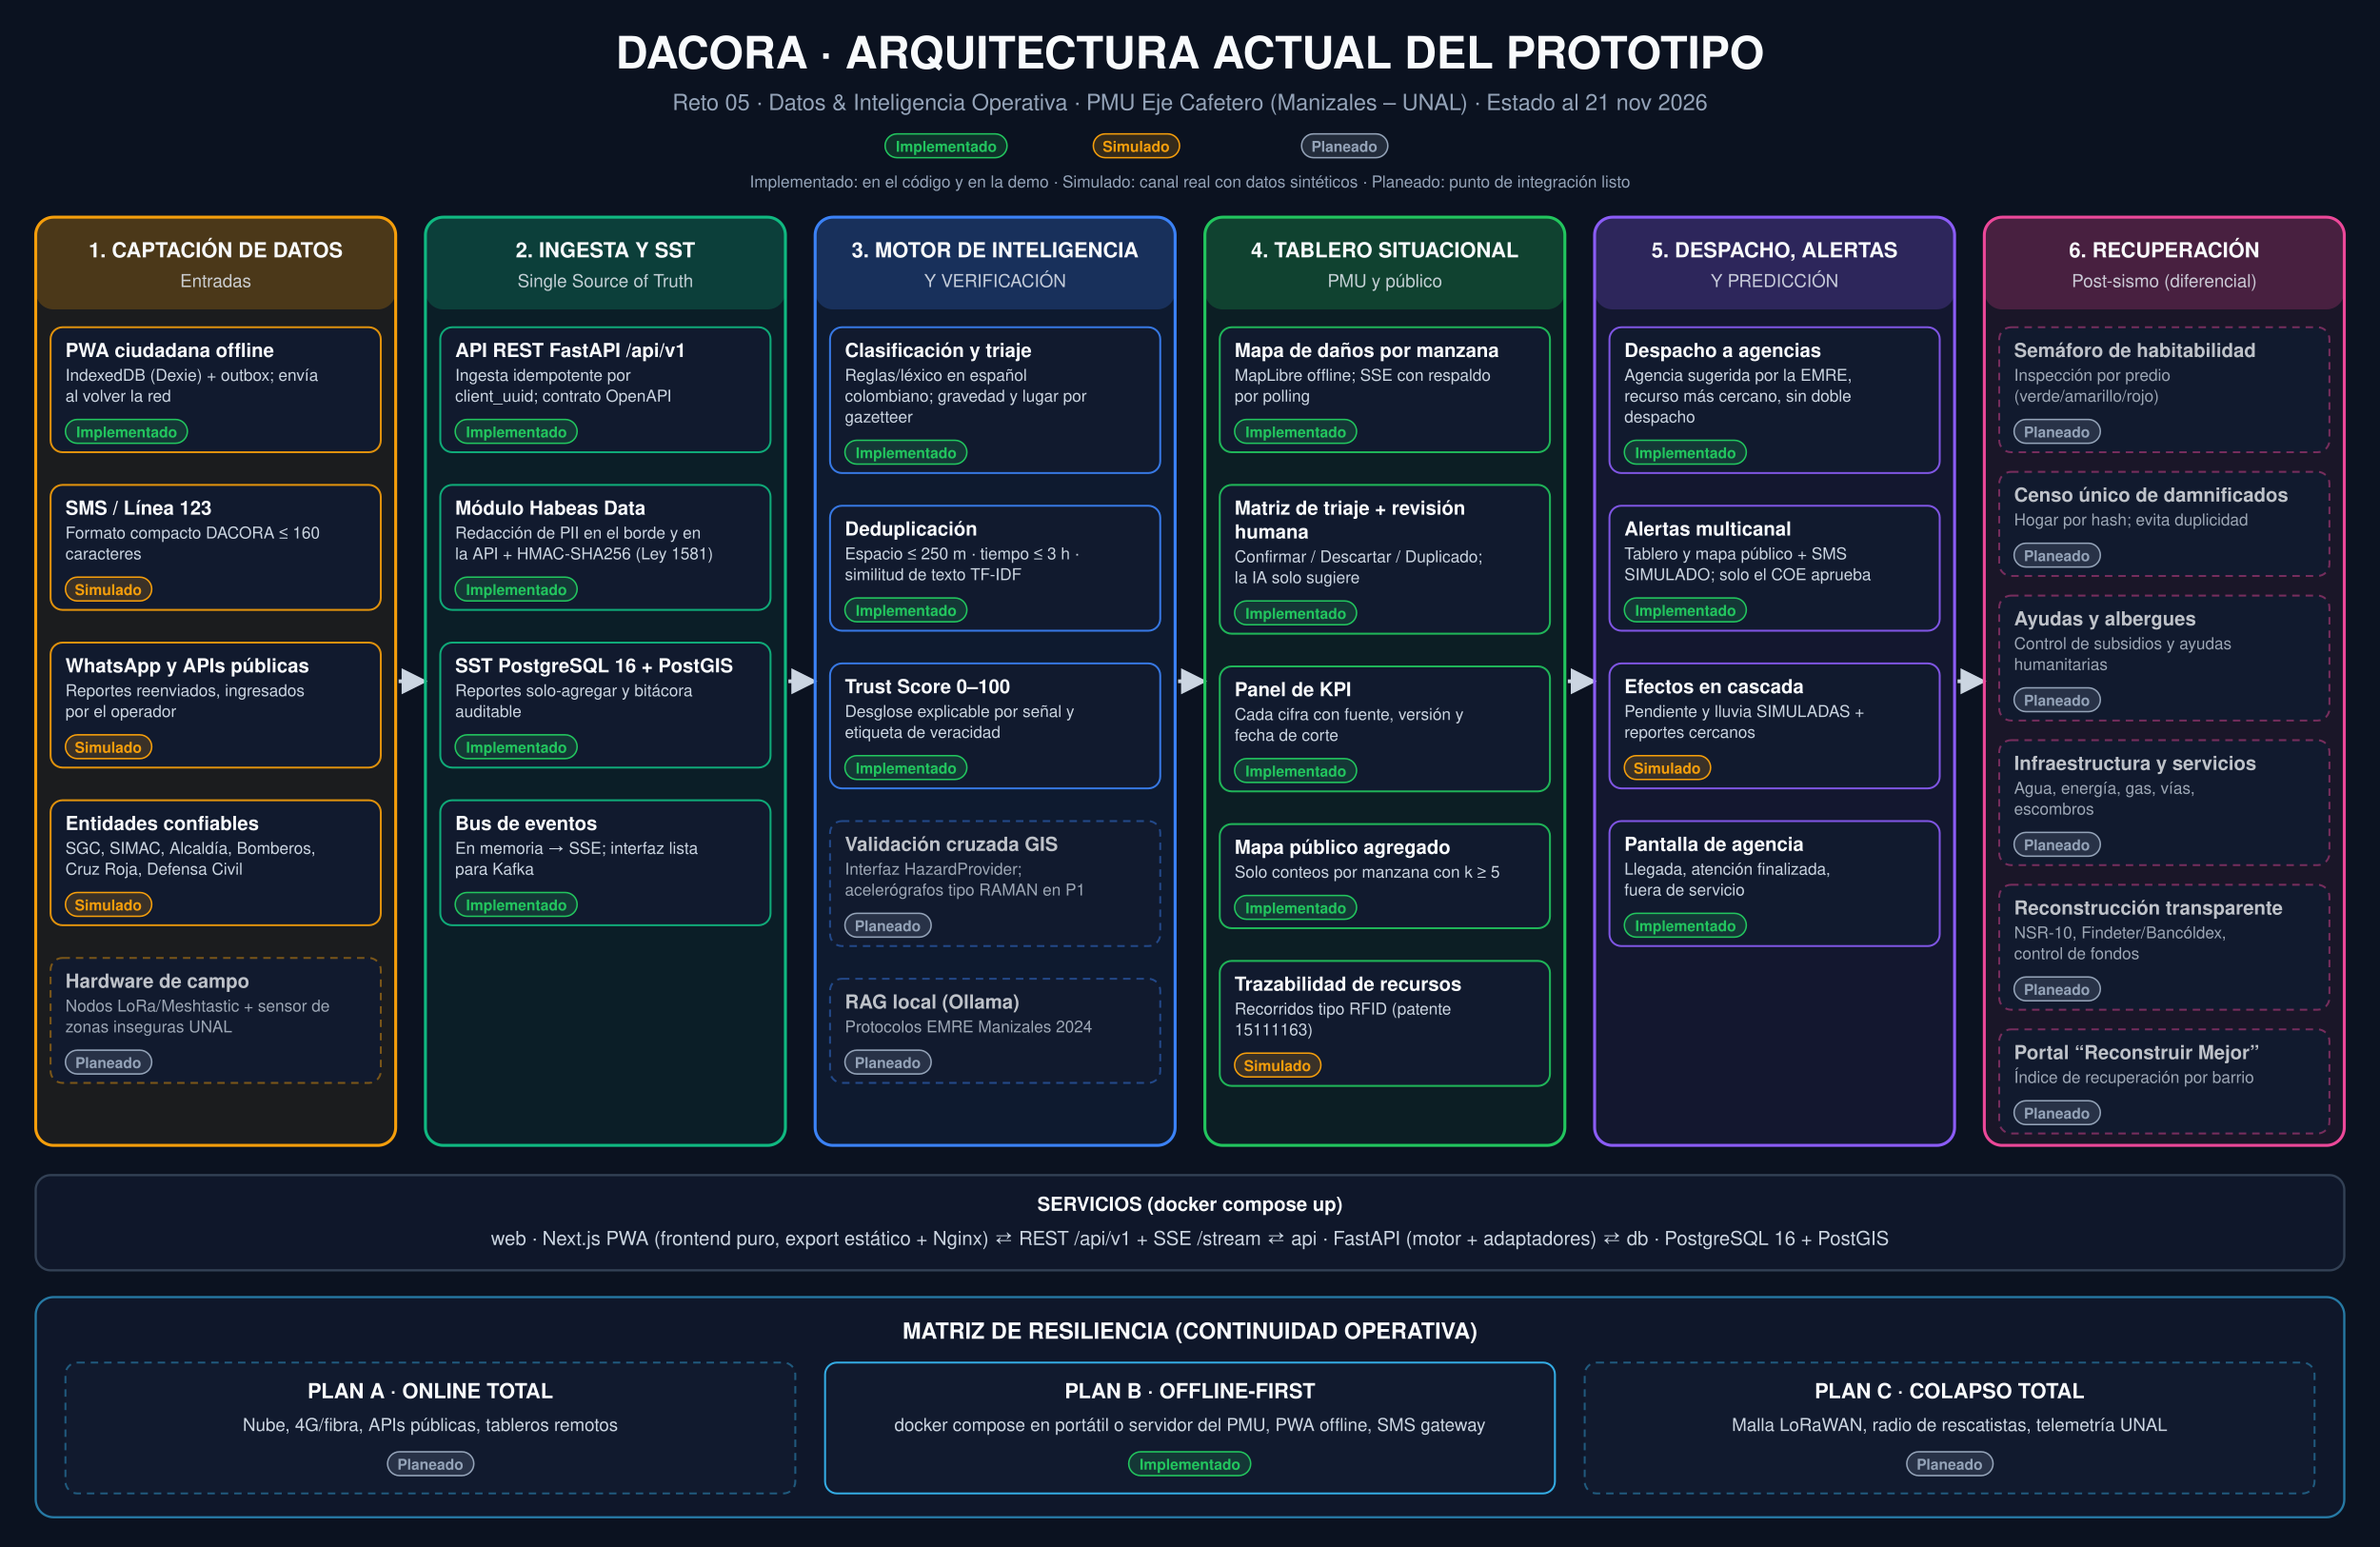
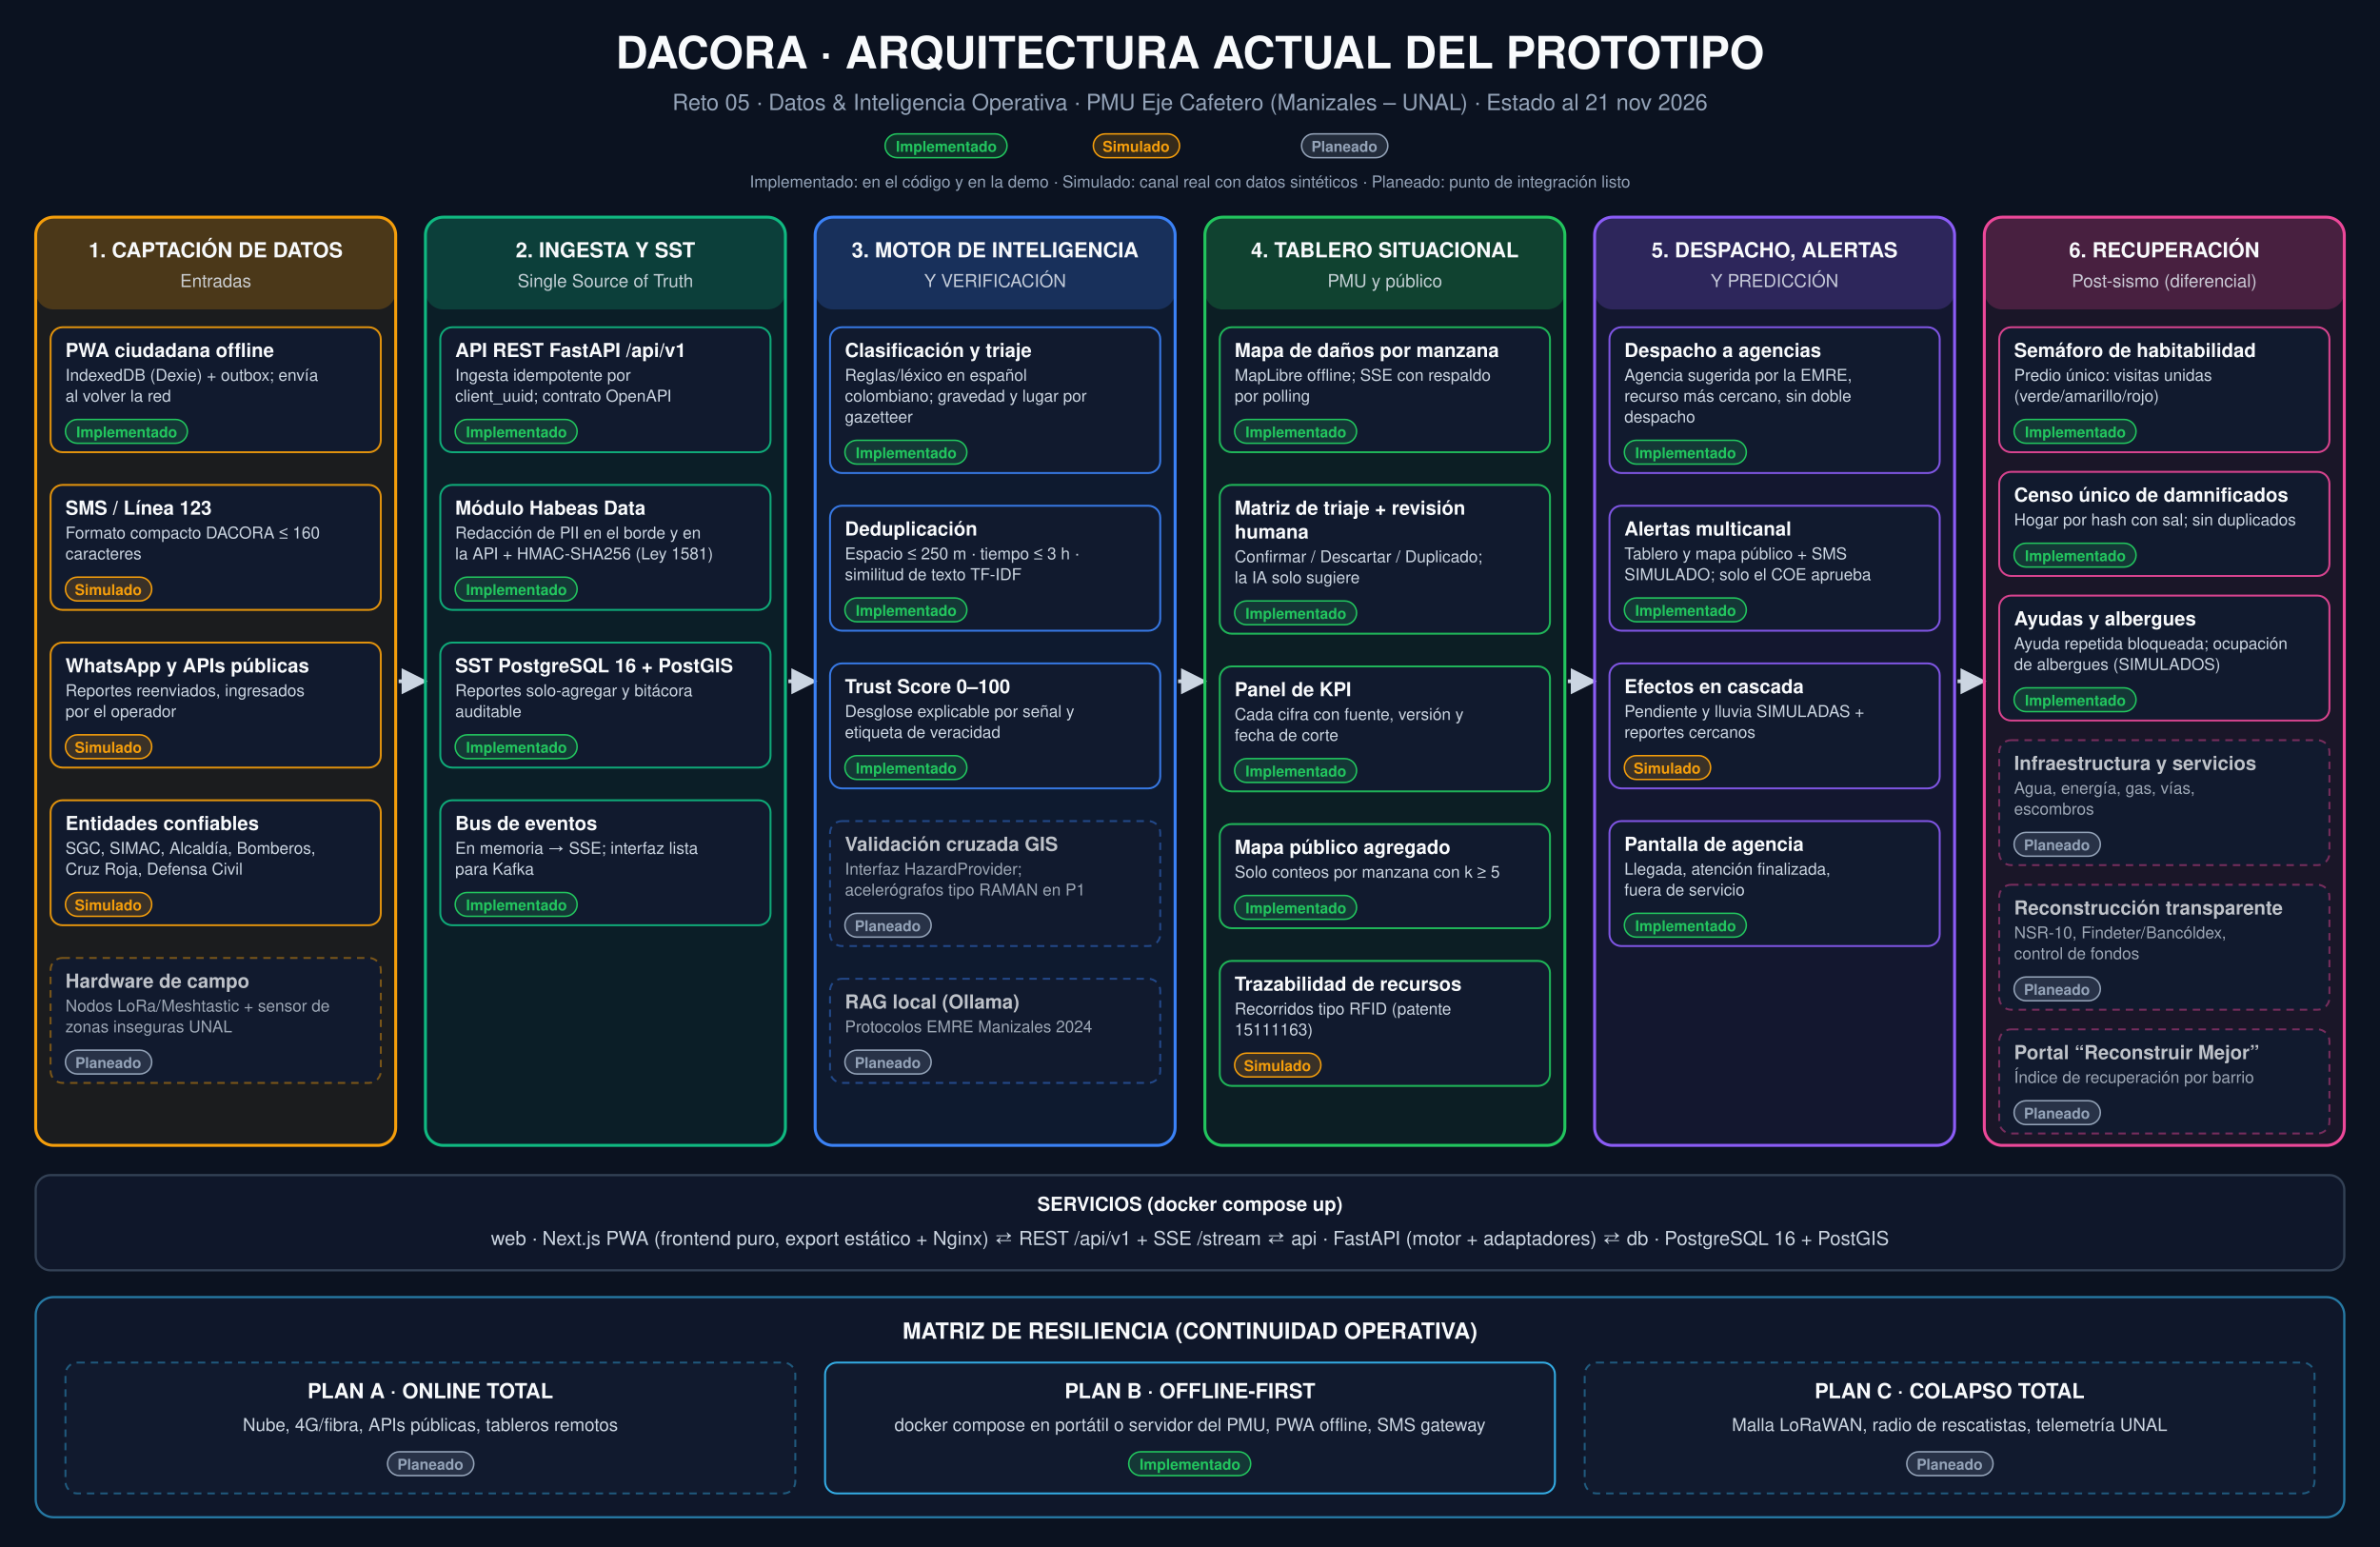
<svg xmlns="http://www.w3.org/2000/svg" width="1600" height="1040" viewBox="0 0 1600 1040" font-family="'Helvetica Neue', Helvetica, Arial, sans-serif">
  <defs>
    <marker id="arrow" viewBox="0 0 10 10" refX="8" refY="5" markerWidth="7" markerHeight="7" orient="auto-start-reverse">
      <path d="M0,0 L10,5 L0,10 z" fill="#cbd5e1" />
    </marker>
  </defs>
  <rect width="1600" height="1040" fill="#0b1220" />
  <text x="800.0" y="46" font-size="30" font-weight="bold" fill="#f8fafc" text-anchor="middle" opacity="1.0">DACORA · ARQUITECTURA ACTUAL DEL PROTOTIPO</text>
  <text x="800.0" y="74" font-size="15" font-weight="normal" fill="#94a3b8" text-anchor="middle" opacity="1.0">Reto 05 · Datos &amp; Inteligencia Operativa · PMU Eje Cafetero (Manizales – UNAL) · Estado al 21 nov 2026</text>
  <rect x="595.0" y="90" width="82" height="16" rx="8" fill="#22c55e" fill-opacity="0.18" stroke="#22c55e" stroke-width="1" />
  <text x="636.2" y="102" font-size="10" font-weight="bold" fill="#22c55e" text-anchor="middle" opacity="1.0">Implementado</text>
  <rect x="735.0" y="90" width="58" height="16" rx="8" fill="#f59e0b" fill-opacity="0.18" stroke="#f59e0b" stroke-width="1" />
  <text x="763.8" y="102" font-size="10" font-weight="bold" fill="#f59e0b" text-anchor="middle" opacity="1.0">Simulado</text>
  <rect x="875.0" y="90" width="58" height="16" rx="8" fill="#94a3b8" fill-opacity="0.18" stroke="#94a3b8" stroke-width="1" />
  <text x="903.8" y="102" font-size="10" font-weight="bold" fill="#94a3b8" text-anchor="middle" opacity="1.0">Planeado</text>
  <text x="800.0" y="126" font-size="11" font-weight="normal" fill="#94a3b8" text-anchor="middle" opacity="1.0">Implementado: en el código y en la demo · Simulado: canal real con datos sintéticos · Planeado: punto de integración listo</text>
  <rect x="24.0" y="146" width="242.0" height="624" rx="12" fill="#f59e0b" fill-opacity="0.07" stroke="#f59e0b" stroke-width="2" />
  <rect x="24.0" y="146" width="242.0" height="62" rx="12" fill="#f59e0b" fill-opacity="0.22" />
  <text x="145.0" y="173" font-size="14" font-weight="bold" fill="#f8fafc" text-anchor="middle" opacity="1.0">1. CAPTACIÓN DE DATOS</text>
  <text x="145.0" y="193" font-size="12" font-weight="normal" fill="#e2e8f0" text-anchor="middle" opacity="0.85">Entradas</text>
  <rect x="34.0" y="220" width="222.0" height="84" rx="8" fill="#111a2e" stroke="#f59e0b" stroke-opacity="0.9" stroke-width="1.3" />
  <text x="44.0" y="240" font-size="13" font-weight="bold" fill="#f8fafc" text-anchor="start" opacity="1">PWA ciudadana offline</text>
  <text x="44.0" y="256" font-size="11" font-weight="normal" fill="#cbd5e1" text-anchor="start" opacity="1">IndexedDB (Dexie) + outbox; envía</text>
  <text x="44.0" y="270" font-size="11" font-weight="normal" fill="#cbd5e1" text-anchor="start" opacity="1">al volver la red</text>
  <rect x="44.0" y="282" width="82" height="16" rx="8" fill="#22c55e" fill-opacity="0.18" stroke="#22c55e" stroke-width="1" />
  <text x="85.2" y="294" font-size="10" font-weight="bold" fill="#22c55e" text-anchor="middle" opacity="1.0">Implementado</text>
  <rect x="34.0" y="326" width="222.0" height="84" rx="8" fill="#111a2e" stroke="#f59e0b" stroke-opacity="0.9" stroke-width="1.3" />
  <text x="44.0" y="346" font-size="13" font-weight="bold" fill="#f8fafc" text-anchor="start" opacity="1">SMS / Línea 123</text>
  <text x="44.0" y="362" font-size="11" font-weight="normal" fill="#cbd5e1" text-anchor="start" opacity="1">Formato compacto DACORA ≤ 160</text>
  <text x="44.0" y="376" font-size="11" font-weight="normal" fill="#cbd5e1" text-anchor="start" opacity="1">caracteres</text>
  <rect x="44.0" y="388" width="58" height="16" rx="8" fill="#f59e0b" fill-opacity="0.18" stroke="#f59e0b" stroke-width="1" />
  <text x="72.8" y="400" font-size="10" font-weight="bold" fill="#f59e0b" text-anchor="middle" opacity="1.0">Simulado</text>
  <rect x="34.0" y="432" width="222.0" height="84" rx="8" fill="#111a2e" stroke="#f59e0b" stroke-opacity="0.9" stroke-width="1.3" />
  <text x="44.0" y="452" font-size="13" font-weight="bold" fill="#f8fafc" text-anchor="start" opacity="1">WhatsApp y APIs públicas</text>
  <text x="44.0" y="468" font-size="11" font-weight="normal" fill="#cbd5e1" text-anchor="start" opacity="1">Reportes reenviados, ingresados</text>
  <text x="44.0" y="482" font-size="11" font-weight="normal" fill="#cbd5e1" text-anchor="start" opacity="1">por el operador</text>
  <rect x="44.0" y="494" width="58" height="16" rx="8" fill="#f59e0b" fill-opacity="0.18" stroke="#f59e0b" stroke-width="1" />
  <text x="72.8" y="506" font-size="10" font-weight="bold" fill="#f59e0b" text-anchor="middle" opacity="1.0">Simulado</text>
  <rect x="34.0" y="538" width="222.0" height="84" rx="8" fill="#111a2e" stroke="#f59e0b" stroke-opacity="0.9" stroke-width="1.3" />
  <text x="44.0" y="558" font-size="13" font-weight="bold" fill="#f8fafc" text-anchor="start" opacity="1">Entidades confiables</text>
  <text x="44.0" y="574" font-size="11" font-weight="normal" fill="#cbd5e1" text-anchor="start" opacity="1">SGC, SIMAC, Alcaldía, Bomberos,</text>
  <text x="44.0" y="588" font-size="11" font-weight="normal" fill="#cbd5e1" text-anchor="start" opacity="1">Cruz Roja, Defensa Civil</text>
  <rect x="44.0" y="600" width="58" height="16" rx="8" fill="#f59e0b" fill-opacity="0.18" stroke="#f59e0b" stroke-width="1" />
  <text x="72.8" y="612" font-size="10" font-weight="bold" fill="#f59e0b" text-anchor="middle" opacity="1.0">Simulado</text>
  <rect x="34.0" y="644" width="222.0" height="84" rx="8" fill="#111a2e" stroke="#f59e0b" stroke-opacity="0.45" stroke-width="1.3" stroke-dasharray="5 4" />
  <text x="44.0" y="664" font-size="13" font-weight="bold" fill="#f8fafc" text-anchor="start" opacity="0.75">Hardware de campo</text>
  <text x="44.0" y="680" font-size="11" font-weight="normal" fill="#cbd5e1" text-anchor="start" opacity="0.75">Nodos LoRa/Meshtastic + sensor de</text>
  <text x="44.0" y="694" font-size="11" font-weight="normal" fill="#cbd5e1" text-anchor="start" opacity="0.75">zonas inseguras UNAL</text>
  <rect x="44.0" y="706" width="58" height="16" rx="8" fill="#94a3b8" fill-opacity="0.18" stroke="#94a3b8" stroke-width="1" />
  <text x="72.8" y="718" font-size="10" font-weight="bold" fill="#94a3b8" text-anchor="middle" opacity="1.0">Planeado</text>
  <line x1="268.0" y1="458.0" x2="284.0" y2="458.0" stroke="#cbd5e1" stroke-width="2.5" marker-end="url(#arrow)" />
  <rect x="286.0" y="146" width="242.0" height="624" rx="12" fill="#10b981" fill-opacity="0.07" stroke="#10b981" stroke-width="2" />
  <rect x="286.0" y="146" width="242.0" height="62" rx="12" fill="#10b981" fill-opacity="0.22" />
  <text x="407.0" y="173" font-size="14" font-weight="bold" fill="#f8fafc" text-anchor="middle" opacity="1.0">2. INGESTA Y SST</text>
  <text x="407.0" y="193" font-size="12" font-weight="normal" fill="#e2e8f0" text-anchor="middle" opacity="0.85">Single Source of Truth</text>
  <rect x="296.0" y="220" width="222.0" height="84" rx="8" fill="#111a2e" stroke="#10b981" stroke-opacity="0.9" stroke-width="1.3" />
  <text x="306.0" y="240" font-size="13" font-weight="bold" fill="#f8fafc" text-anchor="start" opacity="1">API REST FastAPI /api/v1</text>
  <text x="306.0" y="256" font-size="11" font-weight="normal" fill="#cbd5e1" text-anchor="start" opacity="1">Ingesta idempotente por</text>
  <text x="306.0" y="270" font-size="11" font-weight="normal" fill="#cbd5e1" text-anchor="start" opacity="1">client_uuid; contrato OpenAPI</text>
  <rect x="306.0" y="282" width="82" height="16" rx="8" fill="#22c55e" fill-opacity="0.18" stroke="#22c55e" stroke-width="1" />
  <text x="347.2" y="294" font-size="10" font-weight="bold" fill="#22c55e" text-anchor="middle" opacity="1.0">Implementado</text>
  <rect x="296.0" y="326" width="222.0" height="84" rx="8" fill="#111a2e" stroke="#10b981" stroke-opacity="0.9" stroke-width="1.3" />
  <text x="306.0" y="346" font-size="13" font-weight="bold" fill="#f8fafc" text-anchor="start" opacity="1">Módulo Habeas Data</text>
  <text x="306.0" y="362" font-size="11" font-weight="normal" fill="#cbd5e1" text-anchor="start" opacity="1">Redacción de PII en el borde y en</text>
  <text x="306.0" y="376" font-size="11" font-weight="normal" fill="#cbd5e1" text-anchor="start" opacity="1">la API + HMAC-SHA256 (Ley 1581)</text>
  <rect x="306.0" y="388" width="82" height="16" rx="8" fill="#22c55e" fill-opacity="0.18" stroke="#22c55e" stroke-width="1" />
  <text x="347.2" y="400" font-size="10" font-weight="bold" fill="#22c55e" text-anchor="middle" opacity="1.0">Implementado</text>
  <rect x="296.0" y="432" width="222.0" height="84" rx="8" fill="#111a2e" stroke="#10b981" stroke-opacity="0.9" stroke-width="1.3" />
  <text x="306.0" y="452" font-size="13" font-weight="bold" fill="#f8fafc" text-anchor="start" opacity="1">SST PostgreSQL 16 + PostGIS</text>
  <text x="306.0" y="468" font-size="11" font-weight="normal" fill="#cbd5e1" text-anchor="start" opacity="1">Reportes solo-agregar y bitácora</text>
  <text x="306.0" y="482" font-size="11" font-weight="normal" fill="#cbd5e1" text-anchor="start" opacity="1">auditable</text>
  <rect x="306.0" y="494" width="82" height="16" rx="8" fill="#22c55e" fill-opacity="0.18" stroke="#22c55e" stroke-width="1" />
  <text x="347.2" y="506" font-size="10" font-weight="bold" fill="#22c55e" text-anchor="middle" opacity="1.0">Implementado</text>
  <rect x="296.0" y="538" width="222.0" height="84" rx="8" fill="#111a2e" stroke="#10b981" stroke-opacity="0.9" stroke-width="1.3" />
  <text x="306.0" y="558" font-size="13" font-weight="bold" fill="#f8fafc" text-anchor="start" opacity="1">Bus de eventos</text>
  <text x="306.0" y="574" font-size="11" font-weight="normal" fill="#cbd5e1" text-anchor="start" opacity="1">En memoria → SSE; interfaz lista</text>
  <text x="306.0" y="588" font-size="11" font-weight="normal" fill="#cbd5e1" text-anchor="start" opacity="1">para Kafka</text>
  <rect x="306.0" y="600" width="82" height="16" rx="8" fill="#22c55e" fill-opacity="0.18" stroke="#22c55e" stroke-width="1" />
  <text x="347.2" y="612" font-size="10" font-weight="bold" fill="#22c55e" text-anchor="middle" opacity="1.0">Implementado</text>
  <line x1="530.0" y1="458.0" x2="546.0" y2="458.0" stroke="#cbd5e1" stroke-width="2.5" marker-end="url(#arrow)" />
  <rect x="548.0" y="146" width="242.0" height="624" rx="12" fill="#3b82f6" fill-opacity="0.07" stroke="#3b82f6" stroke-width="2" />
  <rect x="548.0" y="146" width="242.0" height="62" rx="12" fill="#3b82f6" fill-opacity="0.22" />
  <text x="669.0" y="173" font-size="14" font-weight="bold" fill="#f8fafc" text-anchor="middle" opacity="1.0">3. MOTOR DE INTELIGENCIA</text>
  <text x="669.0" y="193" font-size="12" font-weight="normal" fill="#e2e8f0" text-anchor="middle" opacity="0.85">Y VERIFICACIÓN</text>
  <rect x="558.0" y="220" width="222.0" height="98" rx="8" fill="#111a2e" stroke="#3b82f6" stroke-opacity="0.9" stroke-width="1.3" />
  <text x="568.0" y="240" font-size="13" font-weight="bold" fill="#f8fafc" text-anchor="start" opacity="1">Clasificación y triaje</text>
  <text x="568.0" y="256" font-size="11" font-weight="normal" fill="#cbd5e1" text-anchor="start" opacity="1">Reglas/léxico en español</text>
  <text x="568.0" y="270" font-size="11" font-weight="normal" fill="#cbd5e1" text-anchor="start" opacity="1">colombiano; gravedad y lugar por</text>
  <text x="568.0" y="284" font-size="11" font-weight="normal" fill="#cbd5e1" text-anchor="start" opacity="1">gazetteer</text>
  <rect x="568.0" y="296" width="82" height="16" rx="8" fill="#22c55e" fill-opacity="0.18" stroke="#22c55e" stroke-width="1" />
  <text x="609.2" y="308" font-size="10" font-weight="bold" fill="#22c55e" text-anchor="middle" opacity="1.0">Implementado</text>
  <rect x="558.0" y="340" width="222.0" height="84" rx="8" fill="#111a2e" stroke="#3b82f6" stroke-opacity="0.9" stroke-width="1.3" />
  <text x="568.0" y="360" font-size="13" font-weight="bold" fill="#f8fafc" text-anchor="start" opacity="1">Deduplicación</text>
  <text x="568.0" y="376" font-size="11" font-weight="normal" fill="#cbd5e1" text-anchor="start" opacity="1">Espacio ≤ 250 m · tiempo ≤ 3 h ·</text>
  <text x="568.0" y="390" font-size="11" font-weight="normal" fill="#cbd5e1" text-anchor="start" opacity="1">similitud de texto TF-IDF</text>
  <rect x="568.0" y="402" width="82" height="16" rx="8" fill="#22c55e" fill-opacity="0.18" stroke="#22c55e" stroke-width="1" />
  <text x="609.2" y="414" font-size="10" font-weight="bold" fill="#22c55e" text-anchor="middle" opacity="1.0">Implementado</text>
  <rect x="558.0" y="446" width="222.0" height="84" rx="8" fill="#111a2e" stroke="#3b82f6" stroke-opacity="0.9" stroke-width="1.3" />
  <text x="568.0" y="466" font-size="13" font-weight="bold" fill="#f8fafc" text-anchor="start" opacity="1">Trust Score 0–100</text>
  <text x="568.0" y="482" font-size="11" font-weight="normal" fill="#cbd5e1" text-anchor="start" opacity="1">Desglose explicable por señal y</text>
  <text x="568.0" y="496" font-size="11" font-weight="normal" fill="#cbd5e1" text-anchor="start" opacity="1">etiqueta de veracidad</text>
  <rect x="568.0" y="508" width="82" height="16" rx="8" fill="#22c55e" fill-opacity="0.18" stroke="#22c55e" stroke-width="1" />
  <text x="609.2" y="520" font-size="10" font-weight="bold" fill="#22c55e" text-anchor="middle" opacity="1.0">Implementado</text>
  <rect x="558.0" y="552" width="222.0" height="84" rx="8" fill="#111a2e" stroke="#3b82f6" stroke-opacity="0.45" stroke-width="1.3" stroke-dasharray="5 4" />
  <text x="568.0" y="572" font-size="13" font-weight="bold" fill="#f8fafc" text-anchor="start" opacity="0.75">Validación cruzada GIS</text>
  <text x="568.0" y="588" font-size="11" font-weight="normal" fill="#cbd5e1" text-anchor="start" opacity="0.75">Interfaz HazardProvider;</text>
  <text x="568.0" y="602" font-size="11" font-weight="normal" fill="#cbd5e1" text-anchor="start" opacity="0.75">acelerógrafos tipo RAMAN en P1</text>
  <rect x="568.0" y="614" width="58" height="16" rx="8" fill="#94a3b8" fill-opacity="0.18" stroke="#94a3b8" stroke-width="1" />
  <text x="596.8" y="626" font-size="10" font-weight="bold" fill="#94a3b8" text-anchor="middle" opacity="1.0">Planeado</text>
  <rect x="558.0" y="658" width="222.0" height="70" rx="8" fill="#111a2e" stroke="#3b82f6" stroke-opacity="0.45" stroke-width="1.3" stroke-dasharray="5 4" />
  <text x="568.0" y="678" font-size="13" font-weight="bold" fill="#f8fafc" text-anchor="start" opacity="0.75">RAG local (Ollama)</text>
  <text x="568.0" y="694" font-size="11" font-weight="normal" fill="#cbd5e1" text-anchor="start" opacity="0.75">Protocolos EMRE Manizales 2024</text>
  <rect x="568.0" y="706" width="58" height="16" rx="8" fill="#94a3b8" fill-opacity="0.18" stroke="#94a3b8" stroke-width="1" />
  <text x="596.8" y="718" font-size="10" font-weight="bold" fill="#94a3b8" text-anchor="middle" opacity="1.0">Planeado</text>
  <line x1="792.0" y1="458.0" x2="808.0" y2="458.0" stroke="#cbd5e1" stroke-width="2.5" marker-end="url(#arrow)" />
  <rect x="810.0" y="146" width="242.0" height="624" rx="12" fill="#22c55e" fill-opacity="0.07" stroke="#22c55e" stroke-width="2" />
  <rect x="810.0" y="146" width="242.0" height="62" rx="12" fill="#22c55e" fill-opacity="0.22" />
  <text x="931.0" y="173" font-size="14" font-weight="bold" fill="#f8fafc" text-anchor="middle" opacity="1.0">4. TABLERO SITUACIONAL</text>
  <text x="931.0" y="193" font-size="12" font-weight="normal" fill="#e2e8f0" text-anchor="middle" opacity="0.85">PMU y público</text>
  <rect x="820.0" y="220" width="222.0" height="84" rx="8" fill="#111a2e" stroke="#22c55e" stroke-opacity="0.9" stroke-width="1.3" />
  <text x="830.0" y="240" font-size="13" font-weight="bold" fill="#f8fafc" text-anchor="start" opacity="1">Mapa de daños por manzana</text>
  <text x="830.0" y="256" font-size="11" font-weight="normal" fill="#cbd5e1" text-anchor="start" opacity="1">MapLibre offline; SSE con respaldo</text>
  <text x="830.0" y="270" font-size="11" font-weight="normal" fill="#cbd5e1" text-anchor="start" opacity="1">por polling</text>
  <rect x="830.0" y="282" width="82" height="16" rx="8" fill="#22c55e" fill-opacity="0.18" stroke="#22c55e" stroke-width="1" />
  <text x="871.2" y="294" font-size="10" font-weight="bold" fill="#22c55e" text-anchor="middle" opacity="1.0">Implementado</text>
  <rect x="820.0" y="326" width="222.0" height="100" rx="8" fill="#111a2e" stroke="#22c55e" stroke-opacity="0.9" stroke-width="1.3" />
  <text x="830.0" y="346" font-size="13" font-weight="bold" fill="#f8fafc" text-anchor="start" opacity="1">Matriz de triaje + revisión</text>
  <text x="830.0" y="362" font-size="13" font-weight="bold" fill="#f8fafc" text-anchor="start" opacity="1">humana</text>
  <text x="830.0" y="378" font-size="11" font-weight="normal" fill="#cbd5e1" text-anchor="start" opacity="1">Confirmar / Descartar / Duplicado;</text>
  <text x="830.0" y="392" font-size="11" font-weight="normal" fill="#cbd5e1" text-anchor="start" opacity="1">la IA solo sugiere</text>
  <rect x="830.0" y="404" width="82" height="16" rx="8" fill="#22c55e" fill-opacity="0.18" stroke="#22c55e" stroke-width="1" />
  <text x="871.2" y="416" font-size="10" font-weight="bold" fill="#22c55e" text-anchor="middle" opacity="1.0">Implementado</text>
  <rect x="820.0" y="448" width="222.0" height="84" rx="8" fill="#111a2e" stroke="#22c55e" stroke-opacity="0.9" stroke-width="1.3" />
  <text x="830.0" y="468" font-size="13" font-weight="bold" fill="#f8fafc" text-anchor="start" opacity="1">Panel de KPI</text>
  <text x="830.0" y="484" font-size="11" font-weight="normal" fill="#cbd5e1" text-anchor="start" opacity="1">Cada cifra con fuente, versión y</text>
  <text x="830.0" y="498" font-size="11" font-weight="normal" fill="#cbd5e1" text-anchor="start" opacity="1">fecha de corte</text>
  <rect x="830.0" y="510" width="82" height="16" rx="8" fill="#22c55e" fill-opacity="0.18" stroke="#22c55e" stroke-width="1" />
  <text x="871.2" y="522" font-size="10" font-weight="bold" fill="#22c55e" text-anchor="middle" opacity="1.0">Implementado</text>
  <rect x="820.0" y="554" width="222.0" height="70" rx="8" fill="#111a2e" stroke="#22c55e" stroke-opacity="0.9" stroke-width="1.3" />
  <text x="830.0" y="574" font-size="13" font-weight="bold" fill="#f8fafc" text-anchor="start" opacity="1">Mapa público agregado</text>
  <text x="830.0" y="590" font-size="11" font-weight="normal" fill="#cbd5e1" text-anchor="start" opacity="1">Solo conteos por manzana con k ≥ 5</text>
  <rect x="830.0" y="602" width="82" height="16" rx="8" fill="#22c55e" fill-opacity="0.18" stroke="#22c55e" stroke-width="1" />
  <text x="871.2" y="614" font-size="10" font-weight="bold" fill="#22c55e" text-anchor="middle" opacity="1.0">Implementado</text>
  <rect x="820.0" y="646" width="222.0" height="84" rx="8" fill="#111a2e" stroke="#22c55e" stroke-opacity="0.9" stroke-width="1.3" />
  <text x="830.0" y="666" font-size="13" font-weight="bold" fill="#f8fafc" text-anchor="start" opacity="1">Trazabilidad de recursos</text>
  <text x="830.0" y="682" font-size="11" font-weight="normal" fill="#cbd5e1" text-anchor="start" opacity="1">Recorridos tipo RFID (patente</text>
  <text x="830.0" y="696" font-size="11" font-weight="normal" fill="#cbd5e1" text-anchor="start" opacity="1">15111163)</text>
  <rect x="830.0" y="708" width="58" height="16" rx="8" fill="#f59e0b" fill-opacity="0.18" stroke="#f59e0b" stroke-width="1" />
  <text x="858.8" y="720" font-size="10" font-weight="bold" fill="#f59e0b" text-anchor="middle" opacity="1.0">Simulado</text>
  <line x1="1054.0" y1="458.0" x2="1070.0" y2="458.0" stroke="#cbd5e1" stroke-width="2.5" marker-end="url(#arrow)" />
  <rect x="1072.0" y="146" width="242.0" height="624" rx="12" fill="#8b5cf6" fill-opacity="0.07" stroke="#8b5cf6" stroke-width="2" />
  <rect x="1072.0" y="146" width="242.0" height="62" rx="12" fill="#8b5cf6" fill-opacity="0.22" />
  <text x="1193.0" y="173" font-size="14" font-weight="bold" fill="#f8fafc" text-anchor="middle" opacity="1.0">5. DESPACHO, ALERTAS</text>
  <text x="1193.0" y="193" font-size="12" font-weight="normal" fill="#e2e8f0" text-anchor="middle" opacity="0.85">Y PREDICCIÓN</text>
  <rect x="1082.0" y="220" width="222.0" height="98" rx="8" fill="#111a2e" stroke="#8b5cf6" stroke-opacity="0.9" stroke-width="1.3" />
  <text x="1092.0" y="240" font-size="13" font-weight="bold" fill="#f8fafc" text-anchor="start" opacity="1">Despacho a agencias</text>
  <text x="1092.0" y="256" font-size="11" font-weight="normal" fill="#cbd5e1" text-anchor="start" opacity="1">Agencia sugerida por la EMRE,</text>
  <text x="1092.0" y="270" font-size="11" font-weight="normal" fill="#cbd5e1" text-anchor="start" opacity="1">recurso más cercano, sin doble</text>
  <text x="1092.0" y="284" font-size="11" font-weight="normal" fill="#cbd5e1" text-anchor="start" opacity="1">despacho</text>
  <rect x="1092.0" y="296" width="82" height="16" rx="8" fill="#22c55e" fill-opacity="0.18" stroke="#22c55e" stroke-width="1" />
  <text x="1133.2" y="308" font-size="10" font-weight="bold" fill="#22c55e" text-anchor="middle" opacity="1.0">Implementado</text>
  <rect x="1082.0" y="340" width="222.0" height="84" rx="8" fill="#111a2e" stroke="#8b5cf6" stroke-opacity="0.9" stroke-width="1.3" />
  <text x="1092.0" y="360" font-size="13" font-weight="bold" fill="#f8fafc" text-anchor="start" opacity="1">Alertas multicanal</text>
  <text x="1092.0" y="376" font-size="11" font-weight="normal" fill="#cbd5e1" text-anchor="start" opacity="1">Tablero y mapa público + SMS</text>
  <text x="1092.0" y="390" font-size="11" font-weight="normal" fill="#cbd5e1" text-anchor="start" opacity="1">SIMULADO; solo el COE aprueba</text>
  <rect x="1092.0" y="402" width="82" height="16" rx="8" fill="#22c55e" fill-opacity="0.18" stroke="#22c55e" stroke-width="1" />
  <text x="1133.2" y="414" font-size="10" font-weight="bold" fill="#22c55e" text-anchor="middle" opacity="1.0">Implementado</text>
  <rect x="1082.0" y="446" width="222.0" height="84" rx="8" fill="#111a2e" stroke="#8b5cf6" stroke-opacity="0.9" stroke-width="1.3" />
  <text x="1092.0" y="466" font-size="13" font-weight="bold" fill="#f8fafc" text-anchor="start" opacity="1">Efectos en cascada</text>
  <text x="1092.0" y="482" font-size="11" font-weight="normal" fill="#cbd5e1" text-anchor="start" opacity="1">Pendiente y lluvia SIMULADAS +</text>
  <text x="1092.0" y="496" font-size="11" font-weight="normal" fill="#cbd5e1" text-anchor="start" opacity="1">reportes cercanos</text>
  <rect x="1092.0" y="508" width="58" height="16" rx="8" fill="#f59e0b" fill-opacity="0.18" stroke="#f59e0b" stroke-width="1" />
  <text x="1120.8" y="520" font-size="10" font-weight="bold" fill="#f59e0b" text-anchor="middle" opacity="1.0">Simulado</text>
  <rect x="1082.0" y="552" width="222.0" height="84" rx="8" fill="#111a2e" stroke="#8b5cf6" stroke-opacity="0.9" stroke-width="1.3" />
  <text x="1092.0" y="572" font-size="13" font-weight="bold" fill="#f8fafc" text-anchor="start" opacity="1">Pantalla de agencia</text>
  <text x="1092.0" y="588" font-size="11" font-weight="normal" fill="#cbd5e1" text-anchor="start" opacity="1">Llegada, atención finalizada,</text>
  <text x="1092.0" y="602" font-size="11" font-weight="normal" fill="#cbd5e1" text-anchor="start" opacity="1">fuera de servicio</text>
  <rect x="1092.0" y="614" width="82" height="16" rx="8" fill="#22c55e" fill-opacity="0.18" stroke="#22c55e" stroke-width="1" />
  <text x="1133.2" y="626" font-size="10" font-weight="bold" fill="#22c55e" text-anchor="middle" opacity="1.0">Implementado</text>
  <line x1="1316.0" y1="458.0" x2="1332.0" y2="458.0" stroke="#cbd5e1" stroke-width="2.5" marker-end="url(#arrow)" />
  <rect x="1334.0" y="146" width="242.0" height="624" rx="12" fill="#ec4899" fill-opacity="0.07" stroke="#ec4899" stroke-width="2" />
  <rect x="1334.0" y="146" width="242.0" height="62" rx="12" fill="#ec4899" fill-opacity="0.22" />
  <text x="1455.0" y="173" font-size="14" font-weight="bold" fill="#f8fafc" text-anchor="middle" opacity="1.0">6. RECUPERACIÓN</text>
  <text x="1455.0" y="193" font-size="12" font-weight="normal" fill="#e2e8f0" text-anchor="middle" opacity="0.85">Post-sismo (diferencial)</text>
-   <rect x="1344.0" y="220" width="222.0" height="84" rx="8" fill="#111a2e" stroke="#ec4899" stroke-opacity="0.45" stroke-width="1.3" stroke-dasharray="5 4" />
-   <text x="1354.0" y="240" font-size="13" font-weight="bold" fill="#f8fafc" text-anchor="start" opacity="0.75">Semáforo de habitabilidad</text>
-   <text x="1354.0" y="256" font-size="11" font-weight="normal" fill="#cbd5e1" text-anchor="start" opacity="0.75">Inspección por predio</text>
-   <text x="1354.0" y="270" font-size="11" font-weight="normal" fill="#cbd5e1" text-anchor="start" opacity="0.75">(verde/amarillo/rojo)</text>
-   <rect x="1354.0" y="282" width="58" height="16" rx="8" fill="#94a3b8" fill-opacity="0.18" stroke="#94a3b8" stroke-width="1" />
-   <text x="1382.8" y="294" font-size="10" font-weight="bold" fill="#94a3b8" text-anchor="middle" opacity="1.0">Planeado</text>
-   <rect x="1344.0" y="317.2" width="222.0" height="70" rx="8" fill="#111a2e" stroke="#ec4899" stroke-opacity="0.45" stroke-width="1.3" stroke-dasharray="5 4" />
-   <text x="1354.0" y="337.2" font-size="13" font-weight="bold" fill="#f8fafc" text-anchor="start" opacity="0.75">Censo único de damnificados</text>
-   <text x="1354.0" y="353.2" font-size="11" font-weight="normal" fill="#cbd5e1" text-anchor="start" opacity="0.75">Hogar por hash; evita duplicidad</text>
-   <rect x="1354.0" y="365.2" width="58" height="16" rx="8" fill="#94a3b8" fill-opacity="0.18" stroke="#94a3b8" stroke-width="1" />
-   <text x="1382.8" y="377.2" font-size="10" font-weight="bold" fill="#94a3b8" text-anchor="middle" opacity="1.0">Planeado</text>
-   <rect x="1344.0" y="400.4" width="222.0" height="84" rx="8" fill="#111a2e" stroke="#ec4899" stroke-opacity="0.45" stroke-width="1.3" stroke-dasharray="5 4" />
-   <text x="1354.0" y="420.4" font-size="13" font-weight="bold" fill="#f8fafc" text-anchor="start" opacity="0.75">Ayudas y albergues</text>
-   <text x="1354.0" y="436.4" font-size="11" font-weight="normal" fill="#cbd5e1" text-anchor="start" opacity="0.75">Control de subsidios y ayudas</text>
-   <text x="1354.0" y="450.4" font-size="11" font-weight="normal" fill="#cbd5e1" text-anchor="start" opacity="0.75">humanitarias</text>
-   <rect x="1354.0" y="462.4" width="58" height="16" rx="8" fill="#94a3b8" fill-opacity="0.18" stroke="#94a3b8" stroke-width="1" />
-   <text x="1382.8" y="474.4" font-size="10" font-weight="bold" fill="#94a3b8" text-anchor="middle" opacity="1.0">Planeado</text>
+   <rect x="1344.0" y="220" width="222.0" height="84" rx="8" fill="#111a2e" stroke="#ec4899" stroke-opacity="0.9" stroke-width="1.3" />
+   <text x="1354.0" y="240" font-size="13" font-weight="bold" fill="#f8fafc" text-anchor="start" opacity="1">Semáforo de habitabilidad</text>
+   <text x="1354.0" y="256" font-size="11" font-weight="normal" fill="#cbd5e1" text-anchor="start" opacity="1">Predio único: visitas unidas</text>
+   <text x="1354.0" y="270" font-size="11" font-weight="normal" fill="#cbd5e1" text-anchor="start" opacity="1">(verde/amarillo/rojo)</text>
+   <rect x="1354.0" y="282" width="82" height="16" rx="8" fill="#22c55e" fill-opacity="0.18" stroke="#22c55e" stroke-width="1" />
+   <text x="1395.2" y="294" font-size="10" font-weight="bold" fill="#22c55e" text-anchor="middle" opacity="1.0">Implementado</text>
+   <rect x="1344.0" y="317.2" width="222.0" height="70" rx="8" fill="#111a2e" stroke="#ec4899" stroke-opacity="0.9" stroke-width="1.3" />
+   <text x="1354.0" y="337.2" font-size="13" font-weight="bold" fill="#f8fafc" text-anchor="start" opacity="1">Censo único de damnificados</text>
+   <text x="1354.0" y="353.2" font-size="11" font-weight="normal" fill="#cbd5e1" text-anchor="start" opacity="1">Hogar por hash con sal; sin duplicados</text>
+   <rect x="1354.0" y="365.2" width="82" height="16" rx="8" fill="#22c55e" fill-opacity="0.18" stroke="#22c55e" stroke-width="1" />
+   <text x="1395.2" y="377.2" font-size="10" font-weight="bold" fill="#22c55e" text-anchor="middle" opacity="1.0">Implementado</text>
+   <rect x="1344.0" y="400.4" width="222.0" height="84" rx="8" fill="#111a2e" stroke="#ec4899" stroke-opacity="0.9" stroke-width="1.3" />
+   <text x="1354.0" y="420.4" font-size="13" font-weight="bold" fill="#f8fafc" text-anchor="start" opacity="1">Ayudas y albergues</text>
+   <text x="1354.0" y="436.4" font-size="11" font-weight="normal" fill="#cbd5e1" text-anchor="start" opacity="1">Ayuda repetida bloqueada; ocupación</text>
+   <text x="1354.0" y="450.4" font-size="11" font-weight="normal" fill="#cbd5e1" text-anchor="start" opacity="1">de albergues (SIMULADOS)</text>
+   <rect x="1354.0" y="462.4" width="82" height="16" rx="8" fill="#22c55e" fill-opacity="0.18" stroke="#22c55e" stroke-width="1" />
+   <text x="1395.2" y="474.4" font-size="10" font-weight="bold" fill="#22c55e" text-anchor="middle" opacity="1.0">Implementado</text>
  <rect x="1344.0" y="497.6" width="222.0" height="84" rx="8" fill="#111a2e" stroke="#ec4899" stroke-opacity="0.45" stroke-width="1.3" stroke-dasharray="5 4" />
  <text x="1354.0" y="517.6" font-size="13" font-weight="bold" fill="#f8fafc" text-anchor="start" opacity="0.75">Infraestructura y servicios</text>
  <text x="1354.0" y="533.6" font-size="11" font-weight="normal" fill="#cbd5e1" text-anchor="start" opacity="0.75">Agua, energía, gas, vías,</text>
  <text x="1354.0" y="547.6" font-size="11" font-weight="normal" fill="#cbd5e1" text-anchor="start" opacity="0.75">escombros</text>
  <rect x="1354.0" y="559.6" width="58" height="16" rx="8" fill="#94a3b8" fill-opacity="0.18" stroke="#94a3b8" stroke-width="1" />
  <text x="1382.8" y="571.6" font-size="10" font-weight="bold" fill="#94a3b8" text-anchor="middle" opacity="1.0">Planeado</text>
  <rect x="1344.0" y="594.8" width="222.0" height="84" rx="8" fill="#111a2e" stroke="#ec4899" stroke-opacity="0.45" stroke-width="1.3" stroke-dasharray="5 4" />
  <text x="1354.0" y="614.8" font-size="13" font-weight="bold" fill="#f8fafc" text-anchor="start" opacity="0.75">Reconstrucción transparente</text>
  <text x="1354.0" y="630.8" font-size="11" font-weight="normal" fill="#cbd5e1" text-anchor="start" opacity="0.75">NSR-10, Findeter/Bancóldex,</text>
  <text x="1354.0" y="644.8" font-size="11" font-weight="normal" fill="#cbd5e1" text-anchor="start" opacity="0.75">control de fondos</text>
  <rect x="1354.0" y="656.8" width="58" height="16" rx="8" fill="#94a3b8" fill-opacity="0.18" stroke="#94a3b8" stroke-width="1" />
  <text x="1382.8" y="668.8" font-size="10" font-weight="bold" fill="#94a3b8" text-anchor="middle" opacity="1.0">Planeado</text>
  <rect x="1344.0" y="692.0" width="222.0" height="70" rx="8" fill="#111a2e" stroke="#ec4899" stroke-opacity="0.45" stroke-width="1.3" stroke-dasharray="5 4" />
  <text x="1354.0" y="712.0" font-size="13" font-weight="bold" fill="#f8fafc" text-anchor="start" opacity="0.75">Portal “Reconstruir Mejor”</text>
  <text x="1354.0" y="728.0" font-size="11" font-weight="normal" fill="#cbd5e1" text-anchor="start" opacity="0.75">Índice de recuperación por barrio</text>
  <rect x="1354.0" y="740.0" width="58" height="16" rx="8" fill="#94a3b8" fill-opacity="0.18" stroke="#94a3b8" stroke-width="1" />
  <text x="1382.8" y="752.0" font-size="10" font-weight="bold" fill="#94a3b8" text-anchor="middle" opacity="1.0">Planeado</text>
  <rect x="24" y="790" width="1552" height="64" rx="10" fill="#0f172a" stroke="#334155" stroke-width="1.5" />
  <text x="800.0" y="814" font-size="13" font-weight="bold" fill="#f8fafc" text-anchor="middle" opacity="1.0">SERVICIOS (docker compose up)</text>
  <text x="800.0" y="837" font-size="13" font-weight="normal" fill="#cbd5e1" text-anchor="middle" opacity="1.0">web · Next.js PWA (frontend puro, export estático + Nginx)   ⇄   REST /api/v1 + SSE /stream   ⇄   api · FastAPI (motor + adaptadores)   ⇄   db · PostgreSQL 16 + PostGIS</text>
  <rect x="24" y="872" width="1552" height="148" rx="12" fill="#0f172a" stroke="#38bdf8" stroke-opacity="0.6" stroke-width="1.5" />
  <text x="800.0" y="900" font-size="15" font-weight="bold" fill="#f8fafc" text-anchor="middle" opacity="1.0">MATRIZ DE RESILIENCIA (CONTINUIDAD OPERATIVA)</text>
  <rect x="44.0" y="916" width="490.667" height="88" rx="8" fill="#111a2e" stroke="#38bdf8" stroke-opacity="0.4" stroke-width="1.3" stroke-dasharray="5 4" />
  <text x="289.333" y="940" font-size="14" font-weight="bold" fill="#f8fafc" text-anchor="middle" opacity="1.0">PLAN A · ONLINE TOTAL</text>
  <text x="289.333" y="962" font-size="12" font-weight="normal" fill="#cbd5e1" text-anchor="middle" opacity="1.0">Nube, 4G/fibra, APIs públicas, tableros remotos</text>
  <rect x="260.533" y="976" width="58" height="16" rx="8" fill="#94a3b8" fill-opacity="0.18" stroke="#94a3b8" stroke-width="1" />
  <text x="289.333" y="988" font-size="10" font-weight="bold" fill="#94a3b8" text-anchor="middle" opacity="1.0">Planeado</text>
  <rect x="554.667" y="916" width="490.667" height="88" rx="8" fill="#111a2e" stroke="#38bdf8" stroke-opacity="0.9" stroke-width="1.3" />
  <text x="800" y="940" font-size="14" font-weight="bold" fill="#f8fafc" text-anchor="middle" opacity="1.0">PLAN B · OFFLINE-FIRST</text>
  <text x="800" y="962" font-size="12" font-weight="normal" fill="#cbd5e1" text-anchor="middle" opacity="1.0">docker compose en portátil o servidor del PMU, PWA offline, SMS gateway</text>
  <rect x="758.8" y="976" width="82" height="16" rx="8" fill="#22c55e" fill-opacity="0.18" stroke="#22c55e" stroke-width="1" />
  <text x="800" y="988" font-size="10" font-weight="bold" fill="#22c55e" text-anchor="middle" opacity="1.0">Implementado</text>
  <rect x="1065.333" y="916" width="490.667" height="88" rx="8" fill="#111a2e" stroke="#38bdf8" stroke-opacity="0.4" stroke-width="1.3" stroke-dasharray="5 4" />
  <text x="1310.667" y="940" font-size="14" font-weight="bold" fill="#f8fafc" text-anchor="middle" opacity="1.0">PLAN C · COLAPSO TOTAL</text>
  <text x="1310.667" y="962" font-size="12" font-weight="normal" fill="#cbd5e1" text-anchor="middle" opacity="1.0">Malla LoRaWAN, radio de rescatistas, telemetría UNAL</text>
  <rect x="1281.867" y="976" width="58" height="16" rx="8" fill="#94a3b8" fill-opacity="0.18" stroke="#94a3b8" stroke-width="1" />
  <text x="1310.667" y="988" font-size="10" font-weight="bold" fill="#94a3b8" text-anchor="middle" opacity="1.0">Planeado</text>
</svg>
